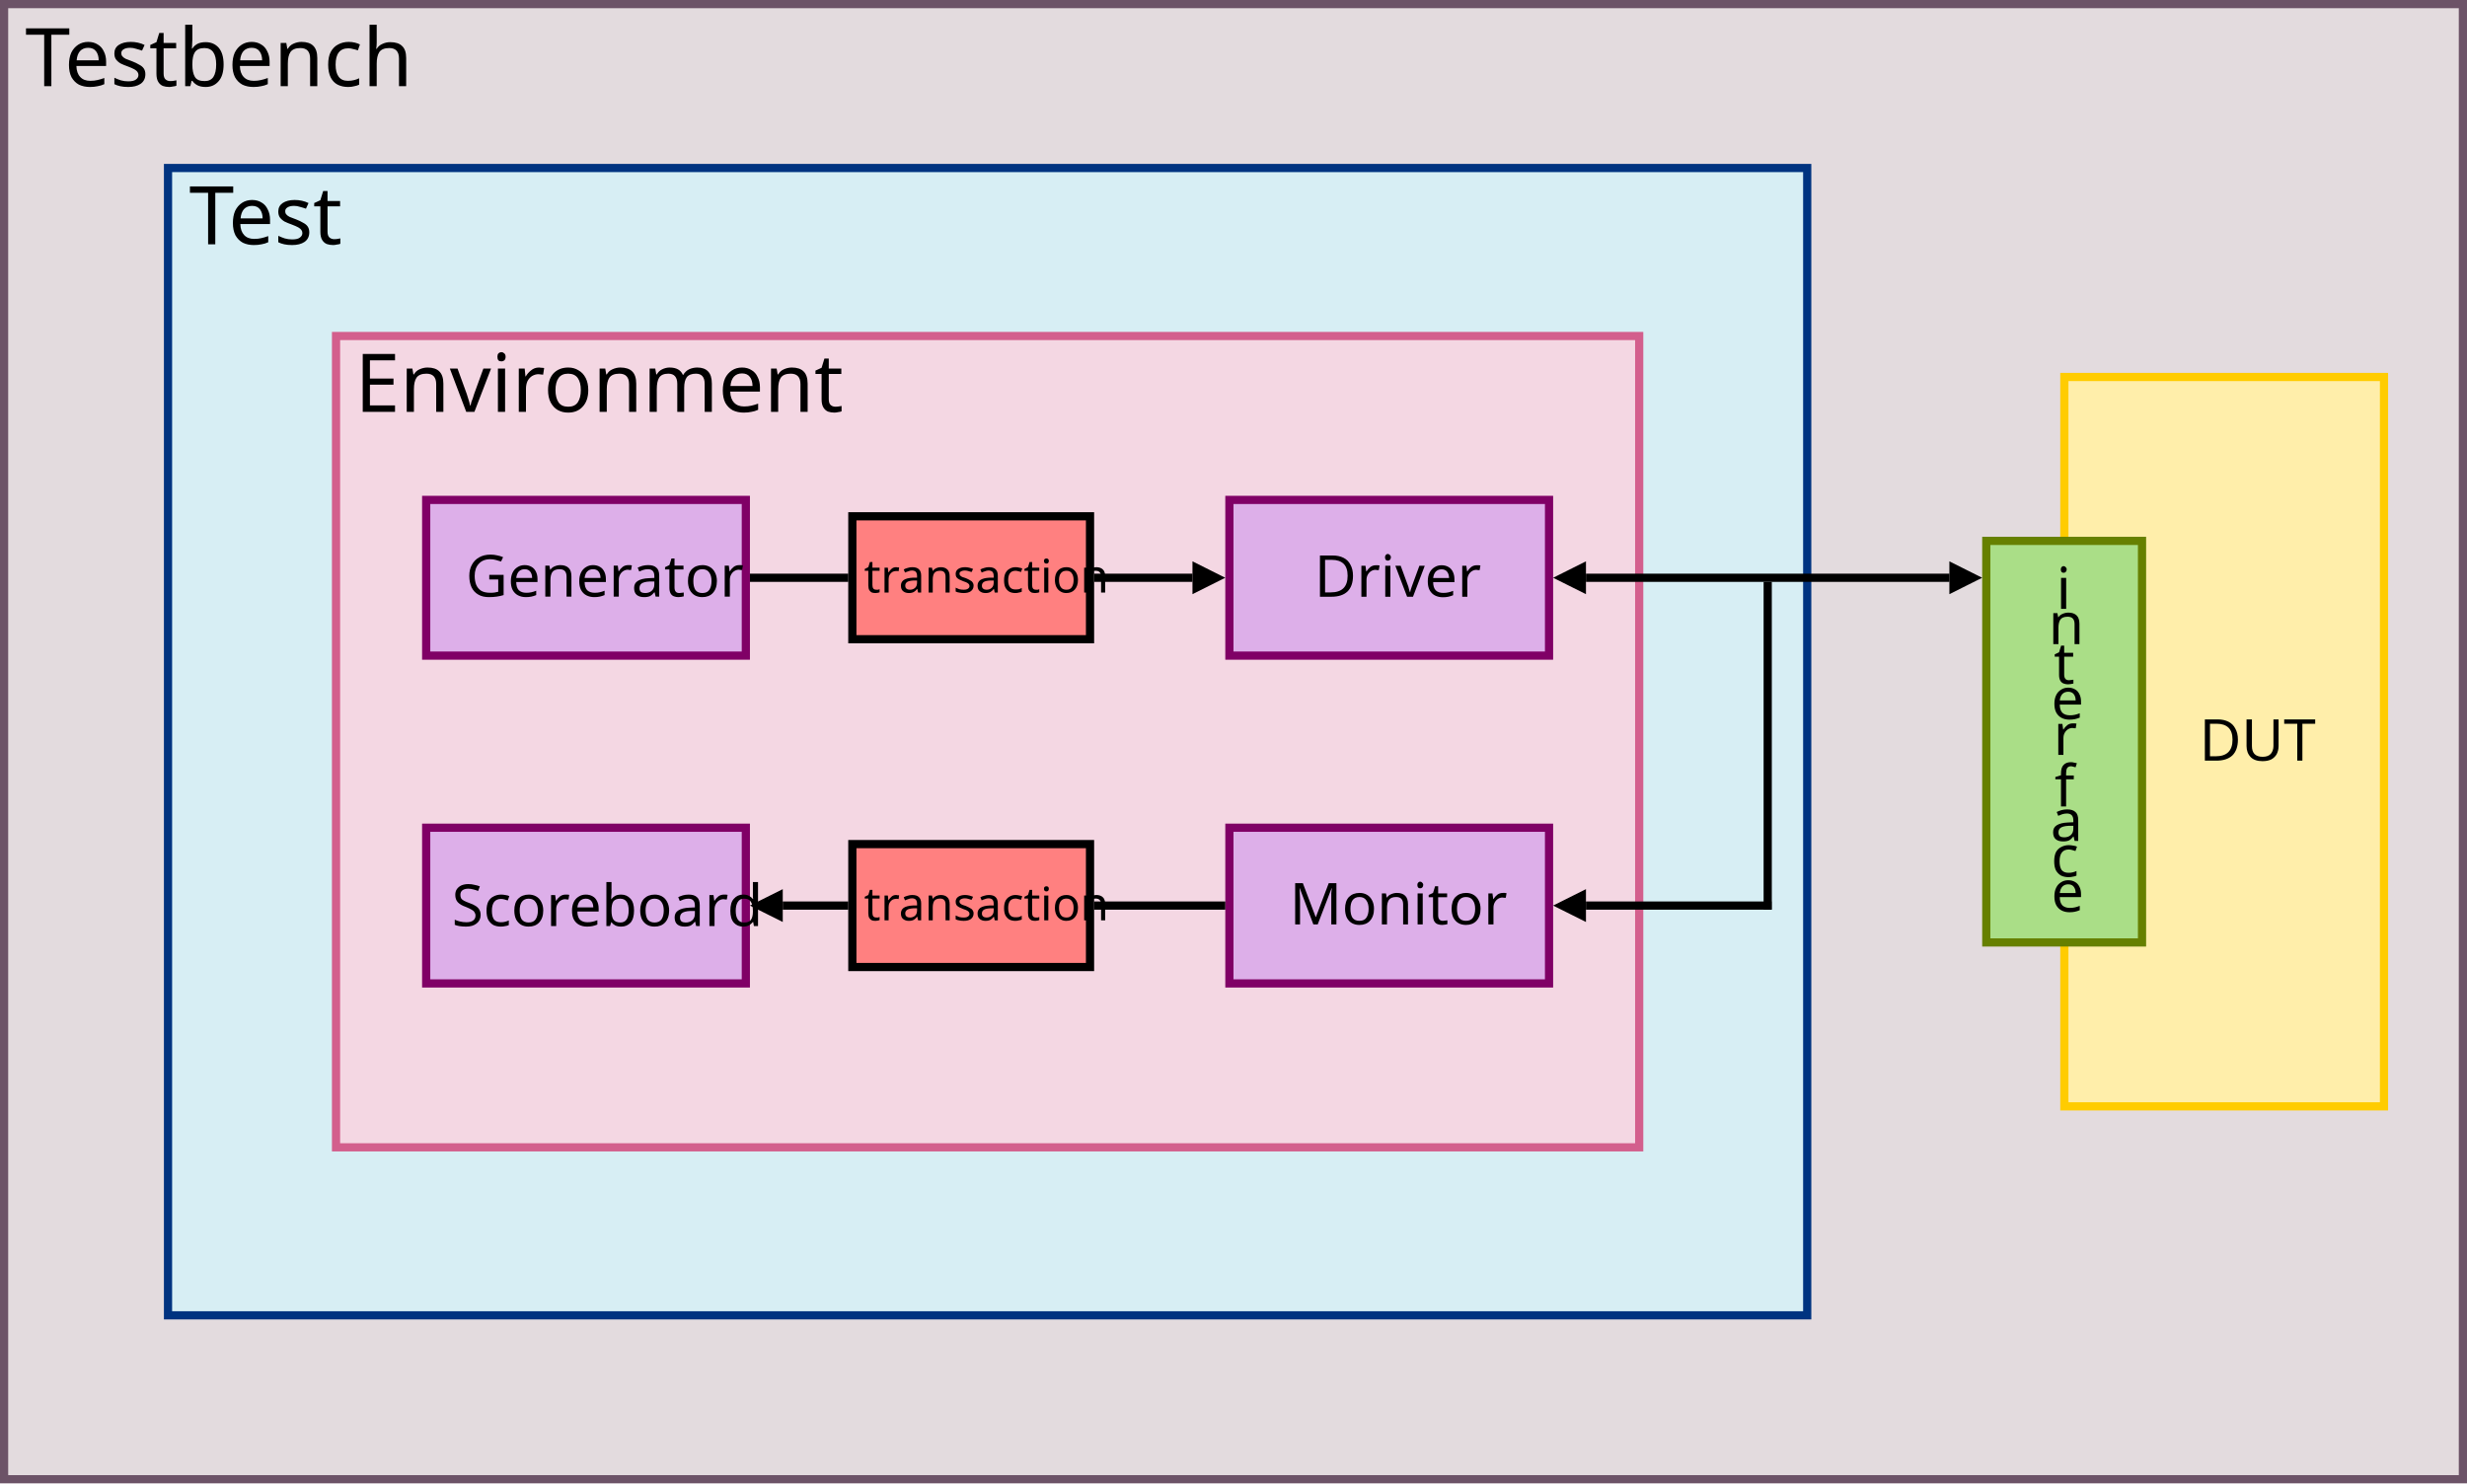
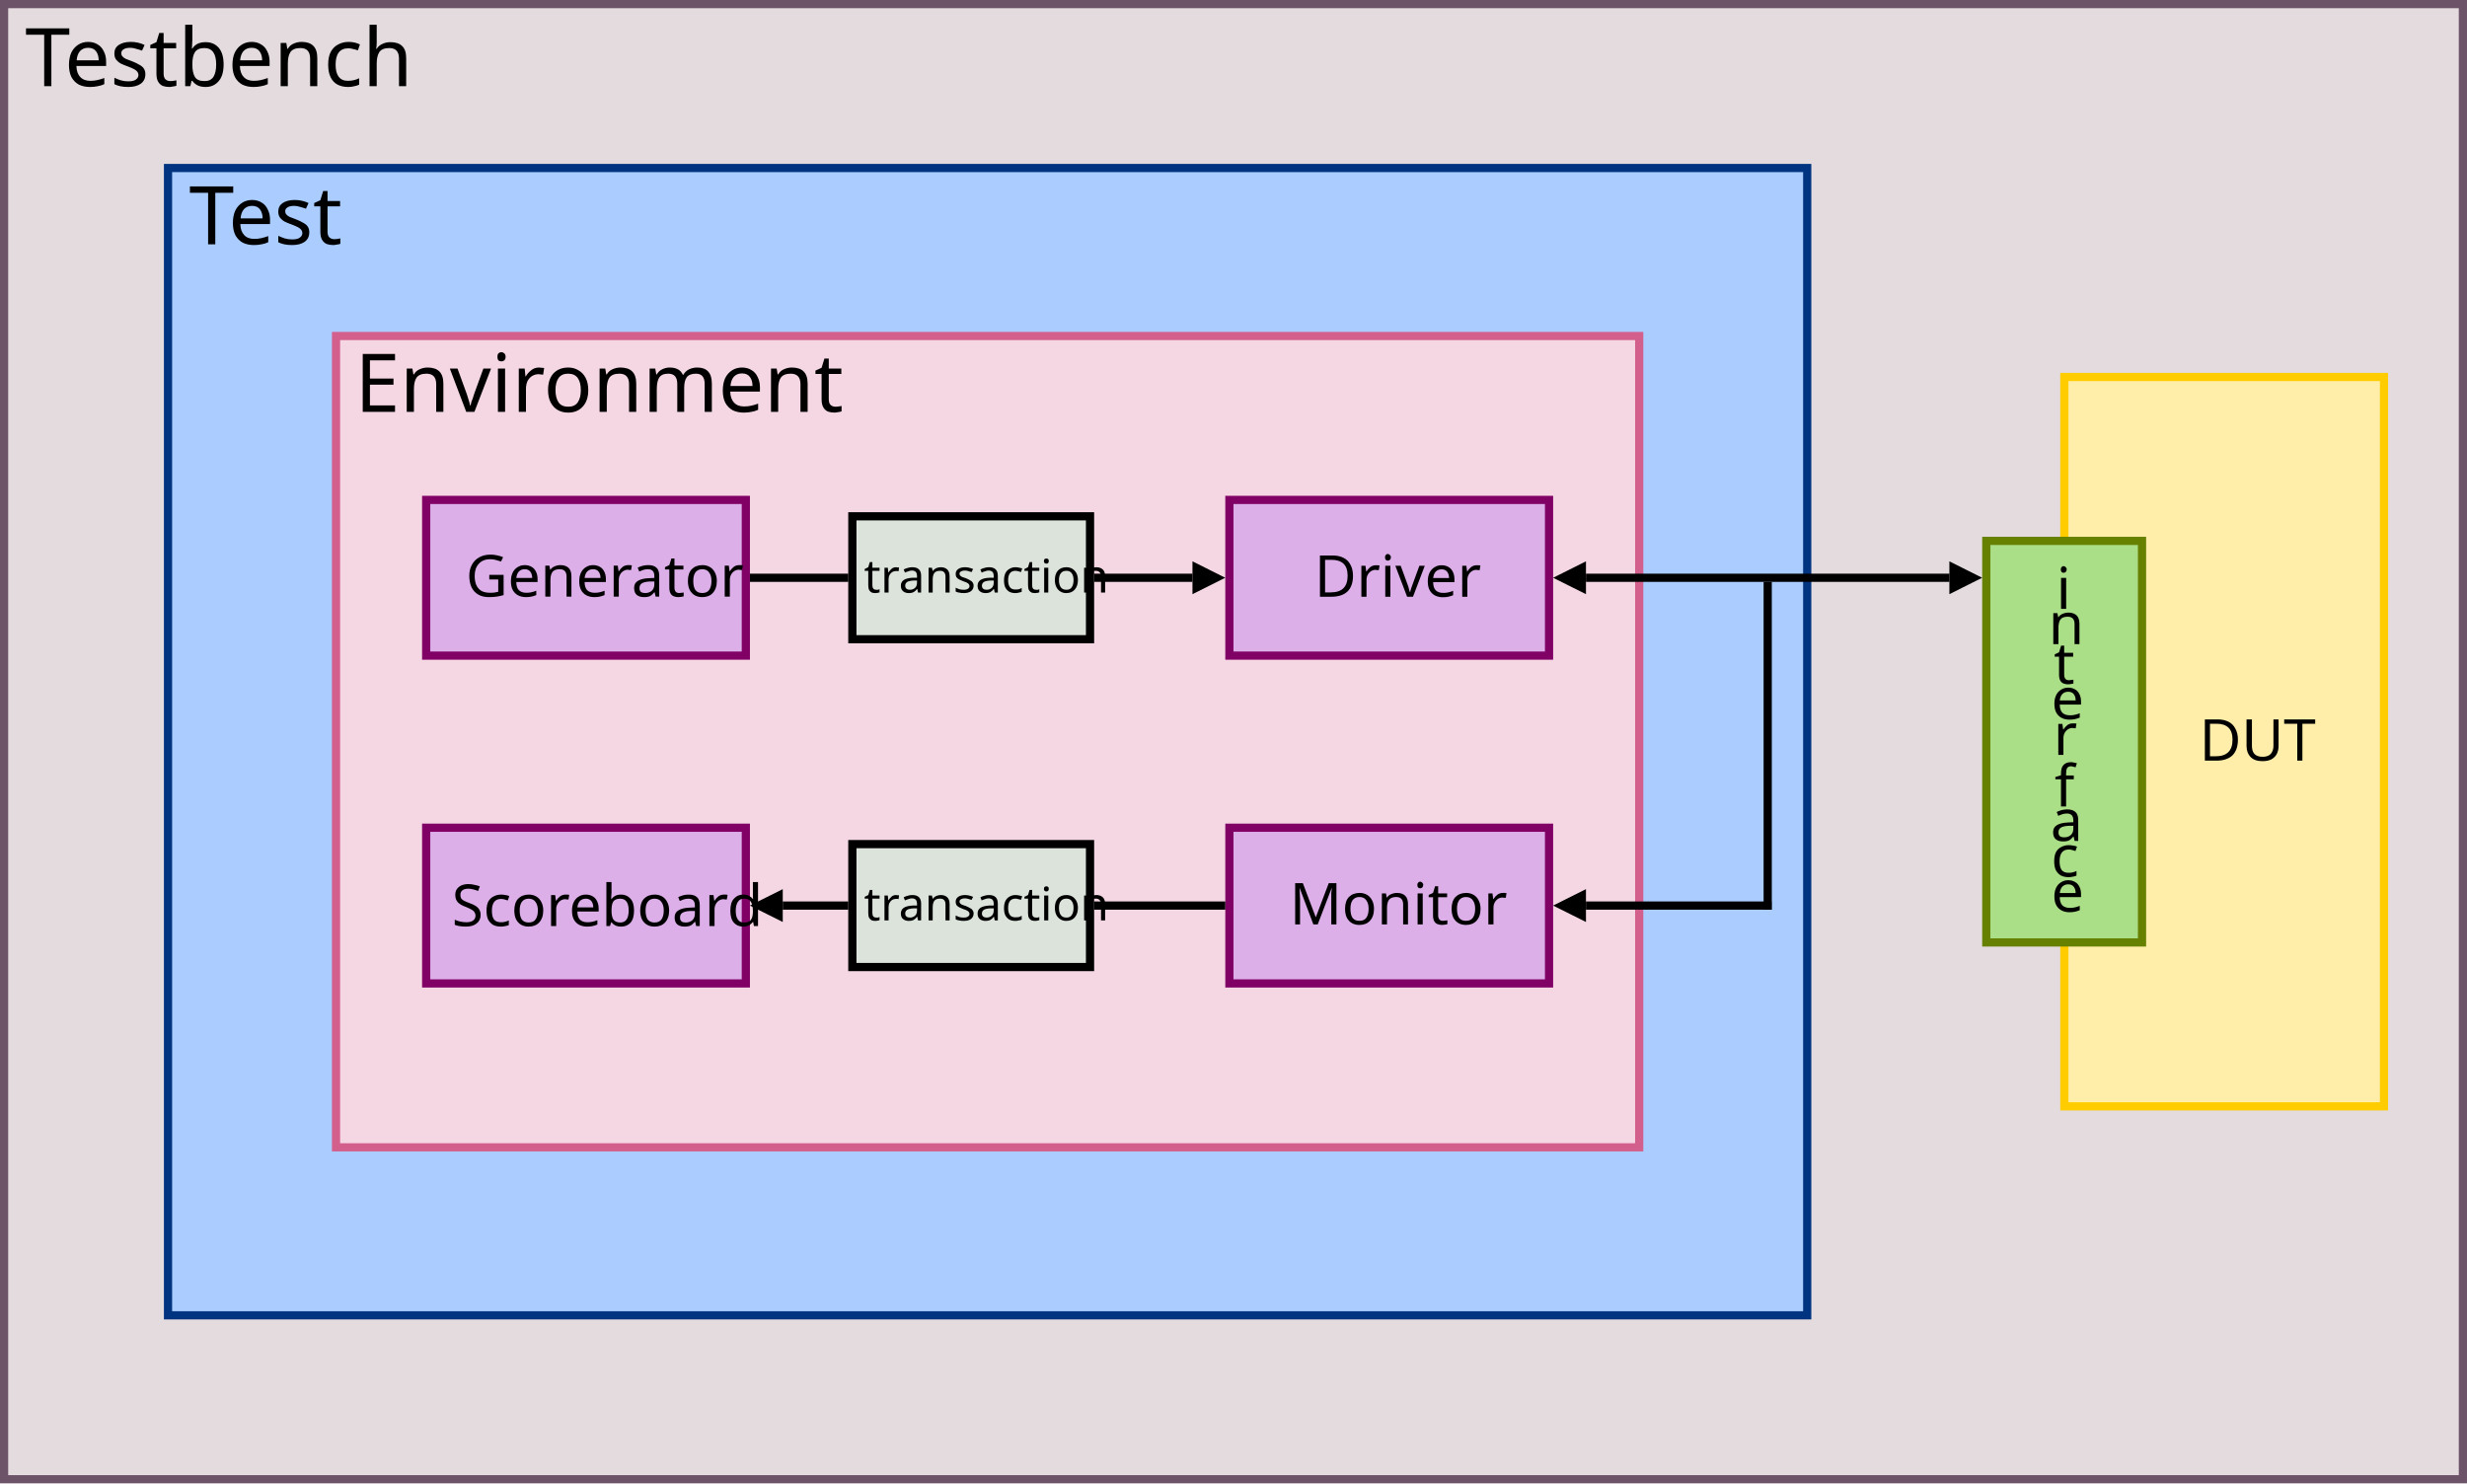
<svg xmlns="http://www.w3.org/2000/svg" width="150.5mm" height="90.5mm" viewBox="0 0 150.5 90.5" version="1.1" id="svg8">
  <defs id="defs2">
    <marker style="overflow:visible" id="TriangleOutL" refX="0" refY="0" orient="auto">
      <path transform="scale(0.8)" style="fill:#000000;fill-opacity:1;fill-rule:evenodd;stroke:#000000;stroke-width:1pt;stroke-opacity:1" d="M 5.77,0 -2.88,5 V -5 Z" id="path1212" />
    </marker>
    <marker style="overflow:visible" id="Arrow1Lstart" refX="0" refY="0" orient="auto">
      <path transform="matrix(0.8,0,0,0.8,10,0)" style="fill:#000000;fill-opacity:1;fill-rule:evenodd;stroke:#000000;stroke-width:1pt;stroke-opacity:1" d="M 0,0 5,-5 -12.5,0 5,5 Z" id="path1070" />
    </marker>
  </defs>
  <g id="layer1" transform="translate(-54.87035,-51.52972)">
    <g id="g1530">
      <rect style="fill:#e3dbde;stroke:#6c5367;stroke-width:0.5;stroke-opacity:1" id="rect10" width="150" height="90" x="55.12" y="51.78" />
-       <rect style="fill:#d7eef4;stroke:#003380;stroke-width:0.5" id="rect835" width="100" height="70" x="65.12" y="61.78" />
+       <rect style="fill:#aaccff;stroke:#003380;stroke-width:0.5" id="rect835" width="100" height="70" x="65.12" y="61.78" />
      <rect style="fill:#f4d7e3;stroke:#d35f8d;stroke-width:0.5;stroke-opacity:1" id="rect843" width="79.5" height="49.5" x="75.37" y="72.03" />
      <rect style="fill:#ffeeaa;stroke:#ffcc00;stroke-width:0.5;stroke-opacity:1" id="rect851" width="19.5" height="44.5" x="180.807" y="74.53" />
      <rect style="fill:#aade87;stroke:#668000;stroke-width:0.5;stroke-opacity:1" id="rect853" width="9.5" height="24.5" x="176.045" y="84.53" />
      <text xml:space="preserve" style="font-size:3.528px;line-height:1.25;font-family:'Virgil 3 YOFF';-inkscape-font-specification:'Virgil 3 YOFF';letter-spacing:0px;word-spacing:0px;stroke-width:0.265" x="56.41" y="56.788" id="text899">
        <tspan id="tspan897" x="56.41" y="56.788" style="font-style:normal;font-variant:normal;font-weight:normal;font-stretch:normal;font-size:4.939px;font-family:'Californian FB';-inkscape-font-specification:'Californian FB';stroke-width:0.265">Testbench</tspan>
      </text>
      <text xml:space="preserve" style="font-size:3.528px;line-height:1.25;font-family:'Virgil 3 YOFF';-inkscape-font-specification:'Virgil 3 YOFF';letter-spacing:0px;word-spacing:0px;stroke-width:0.265" x="66.409" y="66.432" id="text903">
        <tspan id="tspan901" x="66.409" y="66.432" style="font-style:normal;font-variant:normal;font-weight:normal;font-stretch:normal;font-size:4.939px;font-family:'Californian FB';-inkscape-font-specification:'Californian FB';stroke-width:0.265">Test</tspan>
      </text>
      <text xml:space="preserve" style="font-size:3.528px;line-height:1.25;font-family:'Virgil 3 YOFF';-inkscape-font-specification:'Virgil 3 YOFF';letter-spacing:0px;word-spacing:0px;stroke-width:0.265" x="76.515" y="76.657" id="text907">
        <tspan id="tspan905" x="76.515" y="76.657" style="font-style:normal;font-variant:normal;font-weight:normal;font-stretch:normal;font-size:4.939px;font-family:'Californian FB';-inkscape-font-specification:'Californian FB';stroke-width:0.265">Environment</tspan>
      </text>
-       <g id="g1024" transform="translate(-9.168003)">
-         <rect style="fill:#ddafe9;stroke:#800066;stroke-width:0.5;stroke-opacity:1" id="rect855" width="19.5" height="9.5" x="90.038" y="82.03" />
-         <text xml:space="preserve" style="font-size:3.528px;line-height:1.25;font-family:'Virgil 3 YOFF';-inkscape-font-specification:'Virgil 3 YOFF';letter-spacing:0px;word-spacing:0px;stroke-width:0.265" x="92.449" y="87.928" id="text911">
-           <tspan id="tspan909" x="92.449" y="87.928" style="font-style:normal;font-variant:normal;font-weight:normal;font-stretch:normal;font-family:'Californian FB';-inkscape-font-specification:'Californian FB';stroke-width:0.265">Generator</tspan>
-         </text>
-       </g>
+       <rect style="fill:#ddafe9;stroke:#800066;stroke-width:0.5;stroke-opacity:1" id="rect855" width="19.5" height="9.5" x="80.87" y="82.03" />
+       <text xml:space="preserve" style="font-size:3.528px;line-height:1.25;font-family:'Virgil 3 YOFF';-inkscape-font-specification:'Virgil 3 YOFF';letter-spacing:0px;word-spacing:0px;stroke-width:0.265" x="83.281" y="87.928" id="text911">
+         <tspan id="tspan909" x="83.281" y="87.928" style="font-style:normal;font-variant:normal;font-weight:normal;font-stretch:normal;font-family:'Californian FB';-inkscape-font-specification:'Californian FB';stroke-width:0.265">Generator</tspan>
+       </text>
      <g id="g1042" transform="translate(9.167995)">
        <rect style="fill:#ddafe9;stroke:#800066;stroke-width:0.5;stroke-opacity:1" id="rect859" width="19.5" height="9.5" x="120.702" y="82.03" />
        <text xml:space="preserve" style="font-size:3.528px;line-height:1.25;font-family:'Virgil 3 YOFF';-inkscape-font-specification:'Virgil 3 YOFF';letter-spacing:0px;word-spacing:0px;stroke-width:0.265" x="125.882" y="87.937" id="text915">
          <tspan id="tspan913" x="125.882" y="87.937" style="font-style:normal;font-variant:normal;font-weight:normal;font-stretch:normal;font-family:'Californian FB';-inkscape-font-specification:'Californian FB';stroke-width:0.265">Driver</tspan>
        </text>
      </g>
      <g id="g1029" transform="translate(-9.168003)">
        <rect style="fill:#ddafe9;stroke:#800066;stroke-width:0.5;stroke-opacity:1" id="rect857" width="19.5" height="9.5" x="90.038" y="102.03" />
        <text xml:space="preserve" style="font-size:3.528px;line-height:1.25;font-family:'Virgil 3 YOFF';-inkscape-font-specification:'Virgil 3 YOFF';letter-spacing:0px;word-spacing:0px;stroke-width:0.265" x="91.593" y="108.034" id="text919">
          <tspan id="tspan917" x="91.593" y="108.034" style="font-style:normal;font-variant:normal;font-weight:normal;font-stretch:normal;font-family:'Californian FB';-inkscape-font-specification:'Californian FB';stroke-width:0.265">Scoreboard</tspan>
        </text>
      </g>
      <g id="g1047" transform="translate(9.167995)">
        <rect style="fill:#ddafe9;stroke:#800066;stroke-width:0.5;stroke-opacity:1" id="rect861" width="19.5" height="9.5" x="120.702" y="102.03" />
        <text xml:space="preserve" style="font-size:3.528px;line-height:1.25;font-family:'Virgil 3 YOFF';-inkscape-font-specification:'Virgil 3 YOFF';letter-spacing:0px;word-spacing:0px;stroke-width:0.265" x="124.372" y="107.926" id="text923">
          <tspan id="tspan921" x="124.372" y="107.926" style="font-style:normal;font-variant:normal;font-weight:normal;font-stretch:normal;font-family:'Californian FB';-inkscape-font-specification:'Californian FB';stroke-width:0.265">Monitor</tspan>
        </text>
      </g>
      <text xml:space="preserve" style="font-size:3.528px;line-height:1.25;font-family:'Virgil 3 YOFF';-inkscape-font-specification:'Virgil 3 YOFF';letter-spacing:0px;word-spacing:0px;stroke-width:0.265" x="189.035" y="97.939" id="text927">
        <tspan id="tspan925" x="189.035" y="97.939" style="font-style:normal;font-variant:normal;font-weight:normal;font-stretch:normal;font-family:'Californian FB';-inkscape-font-specification:'Californian FB';stroke-width:0.265">DUT</tspan>
      </text>
      <g id="g983" transform="translate(0,1.405512)">
        <text xml:space="preserve" style="font-size:3.528px;line-height:1.25;font-family:'Virgil 3 YOFF';-inkscape-font-specification:'Virgil 3 YOFF';letter-spacing:0px;word-spacing:0px;stroke-width:0.265" x="180.31" y="87.277" id="text931">
          <tspan id="tspan929" x="180.31" y="87.277" style="font-style:normal;font-variant:normal;font-weight:normal;font-stretch:normal;font-family:'Californian FB';-inkscape-font-specification:'Californian FB';stroke-width:0.265">i</tspan>
        </text>
        <text xml:space="preserve" style="font-size:3.528px;line-height:1.25;font-family:'Virgil 3 YOFF';-inkscape-font-specification:'Virgil 3 YOFF';letter-spacing:0px;word-spacing:0px;stroke-width:0.265" x="179.837" y="89.418" id="text935">
          <tspan id="tspan933" x="179.837" y="89.418" style="font-style:normal;font-variant:normal;font-weight:normal;font-stretch:normal;font-family:'Californian FB';-inkscape-font-specification:'Californian FB';stroke-width:0.265">n</tspan>
        </text>
        <text xml:space="preserve" style="font-size:3.528px;line-height:1.25;font-family:'Virgil 3 YOFF';-inkscape-font-specification:'Virgil 3 YOFF';letter-spacing:0px;word-spacing:0px;stroke-width:0.265" x="180.157" y="91.846" id="text939">
          <tspan id="tspan937" x="180.157" y="91.846" style="font-style:normal;font-variant:normal;font-weight:normal;font-stretch:normal;font-family:'Californian FB';-inkscape-font-specification:'Californian FB';stroke-width:0.265">t</tspan>
        </text>
        <text xml:space="preserve" style="font-size:3.528px;line-height:1.25;font-family:'Virgil 3 YOFF';-inkscape-font-specification:'Virgil 3 YOFF';letter-spacing:0px;word-spacing:0px;stroke-width:0.265" x="180.01" y="93.998" id="text943">
          <tspan id="tspan941" x="180.01" y="93.998" style="font-style:normal;font-variant:normal;font-weight:normal;font-stretch:normal;font-family:'Californian FB';-inkscape-font-specification:'Californian FB';stroke-width:0.265">e</tspan>
        </text>
        <text xml:space="preserve" style="font-size:3.528px;line-height:1.25;font-family:'Virgil 3 YOFF';-inkscape-font-specification:'Virgil 3 YOFF';letter-spacing:0px;word-spacing:0px;stroke-width:0.265" x="180.142" y="96.177" id="text947">
          <tspan id="tspan945" x="180.142" y="96.177" style="font-style:normal;font-variant:normal;font-weight:normal;font-stretch:normal;font-family:'Californian FB';-inkscape-font-specification:'Californian FB';stroke-width:0.265">r</tspan>
        </text>
        <text xml:space="preserve" style="font-size:3.528px;line-height:1.25;font-family:'Virgil 3 YOFF';-inkscape-font-specification:'Virgil 3 YOFF';letter-spacing:0px;word-spacing:0px;stroke-width:0.265" x="180.209" y="99.33" id="text951">
          <tspan id="tspan949" x="180.209" y="99.33" style="font-style:normal;font-variant:normal;font-weight:normal;font-stretch:normal;font-family:'Californian FB';-inkscape-font-specification:'Californian FB';stroke-width:0.265">f</tspan>
        </text>
        <text xml:space="preserve" style="font-size:3.528px;line-height:1.25;font-family:'Virgil 3 YOFF';-inkscape-font-specification:'Virgil 3 YOFF';letter-spacing:0px;word-spacing:0px;stroke-width:0.265" x="179.965" y="101.428" id="text955">
          <tspan id="tspan953" x="179.965" y="101.428" style="font-style:normal;font-variant:normal;font-weight:normal;font-stretch:normal;font-family:'Californian FB';-inkscape-font-specification:'Californian FB';stroke-width:0.265">a</tspan>
        </text>
        <text xml:space="preserve" style="font-size:3.528px;line-height:1.25;font-family:'Virgil 3 YOFF';-inkscape-font-specification:'Virgil 3 YOFF';letter-spacing:0px;word-spacing:0px;stroke-width:0.265" x="179.999" y="103.606" id="text959">
          <tspan id="tspan957" x="179.999" y="103.606" style="font-style:normal;font-variant:normal;font-weight:normal;font-stretch:normal;font-family:'Californian FB';-inkscape-font-specification:'Californian FB';stroke-width:0.265">c</tspan>
        </text>
        <text xml:space="preserve" style="font-size:3.528px;line-height:1.25;font-family:'Virgil 3 YOFF';-inkscape-font-specification:'Virgil 3 YOFF';letter-spacing:0px;word-spacing:0px;stroke-width:0.265" x="180.01" y="105.75" id="text963">
          <tspan id="tspan961" x="180.01" y="105.75" style="font-style:normal;font-variant:normal;font-weight:normal;font-stretch:normal;font-family:'Californian FB';-inkscape-font-specification:'Californian FB';stroke-width:0.265">e</tspan>
        </text>
      </g>
      <path style="fill:none;stroke:#000000;stroke-width:0.5;stroke-linecap:butt;stroke-linejoin:miter;stroke-miterlimit:4;stroke-dasharray:none;stroke-opacity:1" d="m 151.622,86.78 h 22.175" id="path985" />
      <path style="fill:#000000;stroke:#000000;stroke-width:2.36;stroke-miterlimit:4;stroke-dasharray:none;stroke-opacity:1" id="path987" transform="matrix(0.2276973,0,0,0.1972013,118.0629,69.66665)" d="m 146.206,89.813 -2.627,-1.517 -2.627,-1.517 2.627,-1.517 2.627,-1.517 0,3.033 z" />
      <path style="fill:#000000;stroke:#000000;stroke-width:2.36;stroke-miterlimit:4;stroke-dasharray:none;stroke-opacity:1" id="path989" transform="matrix(-0.2276973,0,0,0.1972013,207.3521,69.66665)" d="m 146.206,89.813 -2.627,-1.517 -2.627,-1.517 2.627,-1.517 2.627,-1.517 0,3.033 z" />
      <path style="fill:#000000;stroke:#000000;stroke-width:2.36;stroke-miterlimit:4;stroke-dasharray:none;stroke-opacity:1" id="path991" transform="matrix(0.2276973,0,0,0.1972013,118.0629,89.66664)" d="m 146.206,89.813 -2.627,-1.517 -2.627,-1.517 2.627,-1.517 2.627,-1.517 0,3.033 z" />
      <path style="fill:none;stroke:#000000;stroke-width:0.5;stroke-linecap:butt;stroke-linejoin:miter;stroke-miterlimit:4;stroke-dasharray:none;stroke-opacity:1" d="m 151.622,106.78 h 11.322" id="path993" />
      <path style="fill:none;stroke:#000000;stroke-width:0.5;stroke-linecap:butt;stroke-linejoin:miter;stroke-miterlimit:4;stroke-dasharray:none;stroke-opacity:1" d="m 162.71,87.03 v 20" id="path995" />
      <path style="fill:none;stroke:#000000;stroke-width:0.5;stroke-linecap:butt;stroke-linejoin:miter;stroke-miterlimit:4;stroke-dasharray:none;stroke-opacity:1" d="m 100.62,86.78 h 6" id="path999" />
      <path style="fill:#000000;stroke:#000000;stroke-width:2.36;stroke-miterlimit:4;stroke-dasharray:none;stroke-opacity:1" id="path1005" transform="matrix(0.2276973,0,0,0.1972013,69.06289,89.66664)" d="m 146.206,89.813 -2.627,-1.517 -2.627,-1.517 2.627,-1.517 2.627,-1.517 0,3.033 z" />
      <path style="fill:none;stroke:#000000;stroke-width:0.5;stroke-linecap:butt;stroke-linejoin:miter;stroke-miterlimit:4;stroke-dasharray:none;stroke-opacity:1" d="m 129.62,106.78 h -8.002" id="path1007" />
-       <g id="g1054" transform="translate(-120.9385,3.919312)">
-         <rect style="fill:#ff8080;stroke:#000000;stroke-width:0.5;stroke-miterlimit:4;stroke-dasharray:none;stroke-opacity:1" id="rect1011" width="14.5" height="7.5" x="227.806" y="79.11" />
-         <text xml:space="preserve" style="font-size:3.528px;line-height:1.25;font-family:'Virgil 3 YOFF';-inkscape-font-specification:'Virgil 3 YOFF';letter-spacing:0px;word-spacing:0px;stroke-width:0.265" x="228.515" y="83.764" id="text1015">
-           <tspan id="tspan1013" x="228.515" y="83.764" style="font-style:normal;font-variant:normal;font-weight:normal;font-stretch:normal;font-size:2.822px;font-family:'Californian FB';-inkscape-font-specification:'Californian FB';stroke-width:0.265">transaction</tspan>
-         </text>
-       </g>
+       <rect style="fill:#dbe3db;stroke:#000000;stroke-width:0.5;stroke-miterlimit:4;stroke-dasharray:none;stroke-opacity:1" id="rect1011" width="14.5" height="7.5" x="106.868" y="83.03" />
+       <text xml:space="preserve" style="font-size:3.528px;line-height:1.25;font-family:'Virgil 3 YOFF';-inkscape-font-specification:'Virgil 3 YOFF';letter-spacing:0px;word-spacing:0px;stroke-width:0.265" x="107.576" y="87.684" id="text1015">
+         <tspan id="tspan1013" x="107.576" y="87.684" style="font-style:normal;font-variant:normal;font-weight:normal;font-stretch:normal;font-size:2.822px;font-family:'Californian FB';-inkscape-font-specification:'Californian FB';stroke-width:0.265">transaction</tspan>
+       </text>
      <path style="fill:#000000;stroke:#000000;stroke-width:2.36;stroke-miterlimit:4;stroke-dasharray:none;stroke-opacity:1" id="path997" transform="matrix(-0.2276973,0,0,0.1972013,161.1771,69.66665)" d="m 146.206,89.813 -2.627,-1.517 -2.627,-1.517 2.627,-1.517 2.627,-1.517 0,3.033 z" />
      <path style="fill:none;stroke:#000000;stroke-width:0.5;stroke-linecap:butt;stroke-linejoin:miter;stroke-miterlimit:4;stroke-dasharray:none;stroke-opacity:1" d="m 121.618,86.78 h 6" id="path1056" />
      <path style="fill:none;stroke:#000000;stroke-width:0.5;stroke-linecap:butt;stroke-linejoin:miter;stroke-miterlimit:4;stroke-dasharray:none;stroke-opacity:1" d="m 102.622,106.78 h 3.998" id="path1058" />
-       <g id="g1066" transform="translate(-120.9385,23.91931)">
-         <rect style="fill:#ff8080;stroke:#000000;stroke-width:0.5;stroke-miterlimit:4;stroke-dasharray:none;stroke-opacity:1" id="rect1060" width="14.5" height="7.5" x="227.806" y="79.11" />
-         <text xml:space="preserve" style="font-size:3.528px;line-height:1.25;font-family:'Virgil 3 YOFF';-inkscape-font-specification:'Virgil 3 YOFF';letter-spacing:0px;word-spacing:0px;stroke-width:0.265" x="228.515" y="83.764" id="text1064">
-           <tspan id="tspan1062" x="228.515" y="83.764" style="font-style:normal;font-variant:normal;font-weight:normal;font-stretch:normal;font-size:2.822px;font-family:'Californian FB';-inkscape-font-specification:'Californian FB';stroke-width:0.265">transaction</tspan>
-         </text>
-       </g>
+       <rect style="fill:#dbe3db;stroke:#000000;stroke-width:0.5;stroke-miterlimit:4;stroke-dasharray:none;stroke-opacity:1" id="rect1060" width="14.5" height="7.5" x="106.868" y="103.03" />
+       <text xml:space="preserve" style="font-size:3.528px;line-height:1.25;font-family:'Virgil 3 YOFF';-inkscape-font-specification:'Virgil 3 YOFF';letter-spacing:0px;word-spacing:0px;stroke-width:0.265" x="107.576" y="107.684" id="text1064">
+         <tspan id="tspan1062" x="107.576" y="107.684" style="font-style:normal;font-variant:normal;font-weight:normal;font-stretch:normal;font-size:2.822px;font-family:'Californian FB';-inkscape-font-specification:'Californian FB';stroke-width:0.265">transaction</tspan>
+       </text>
    </g>
  </g>
</svg>
